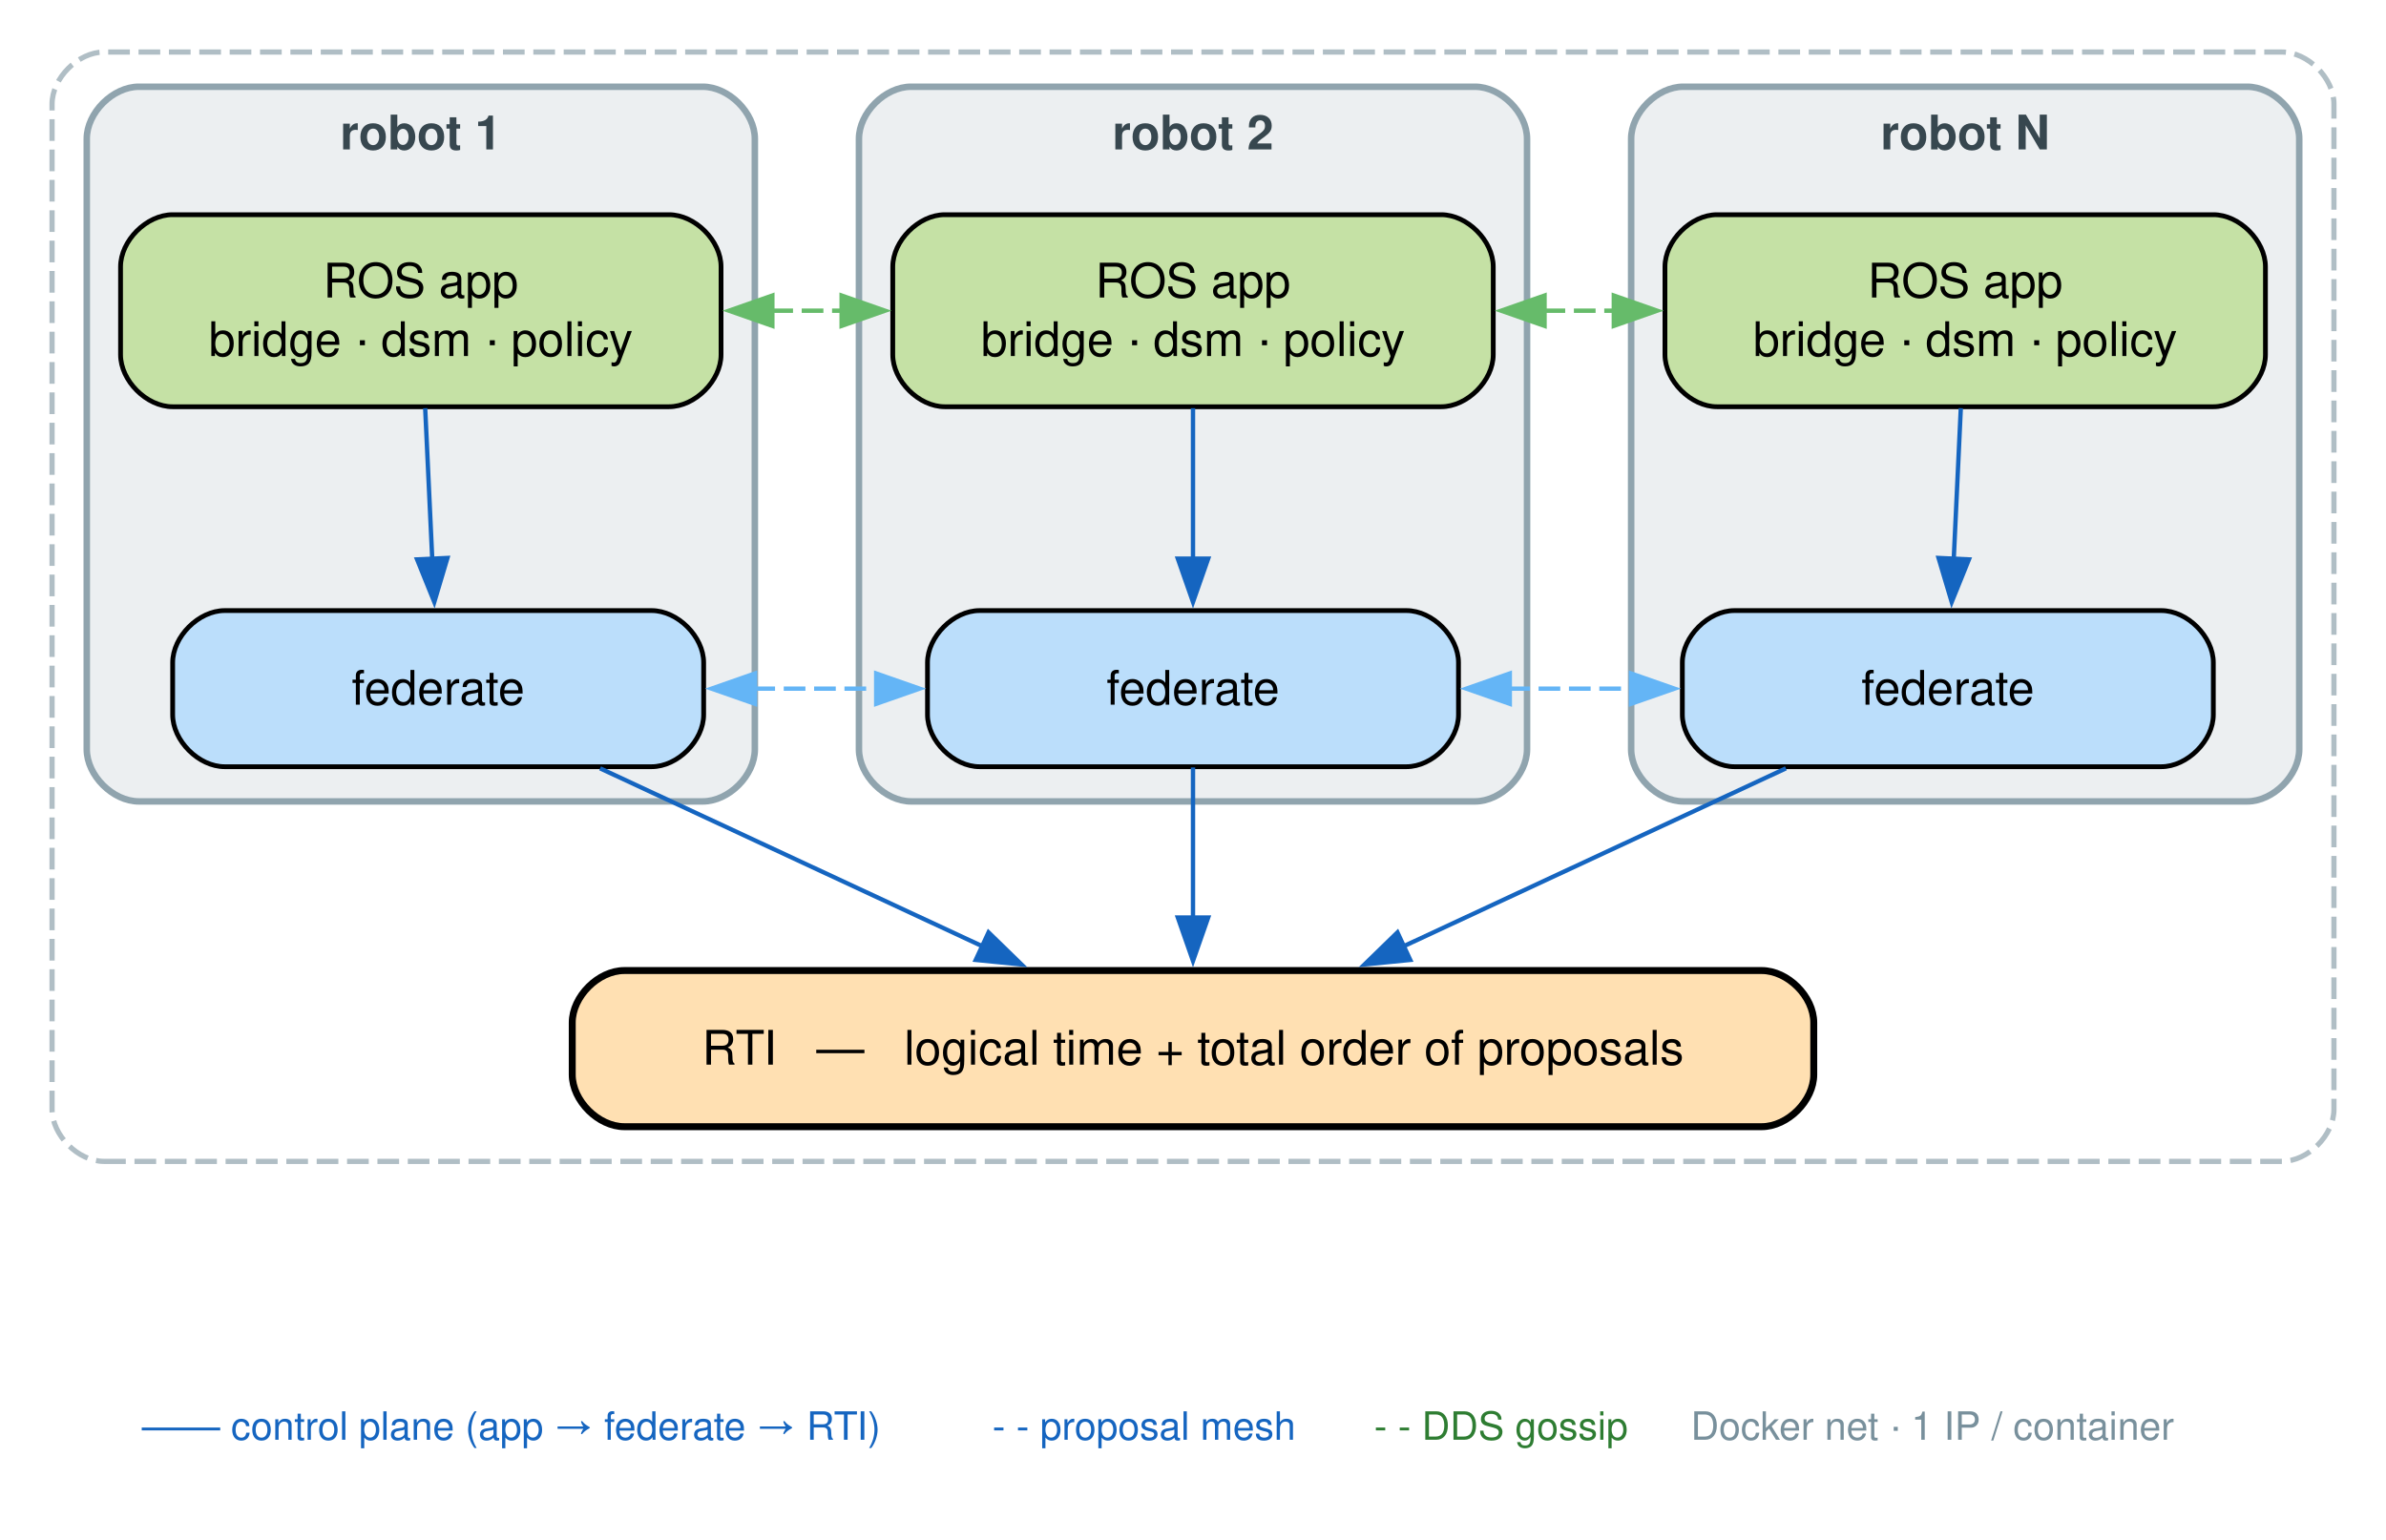
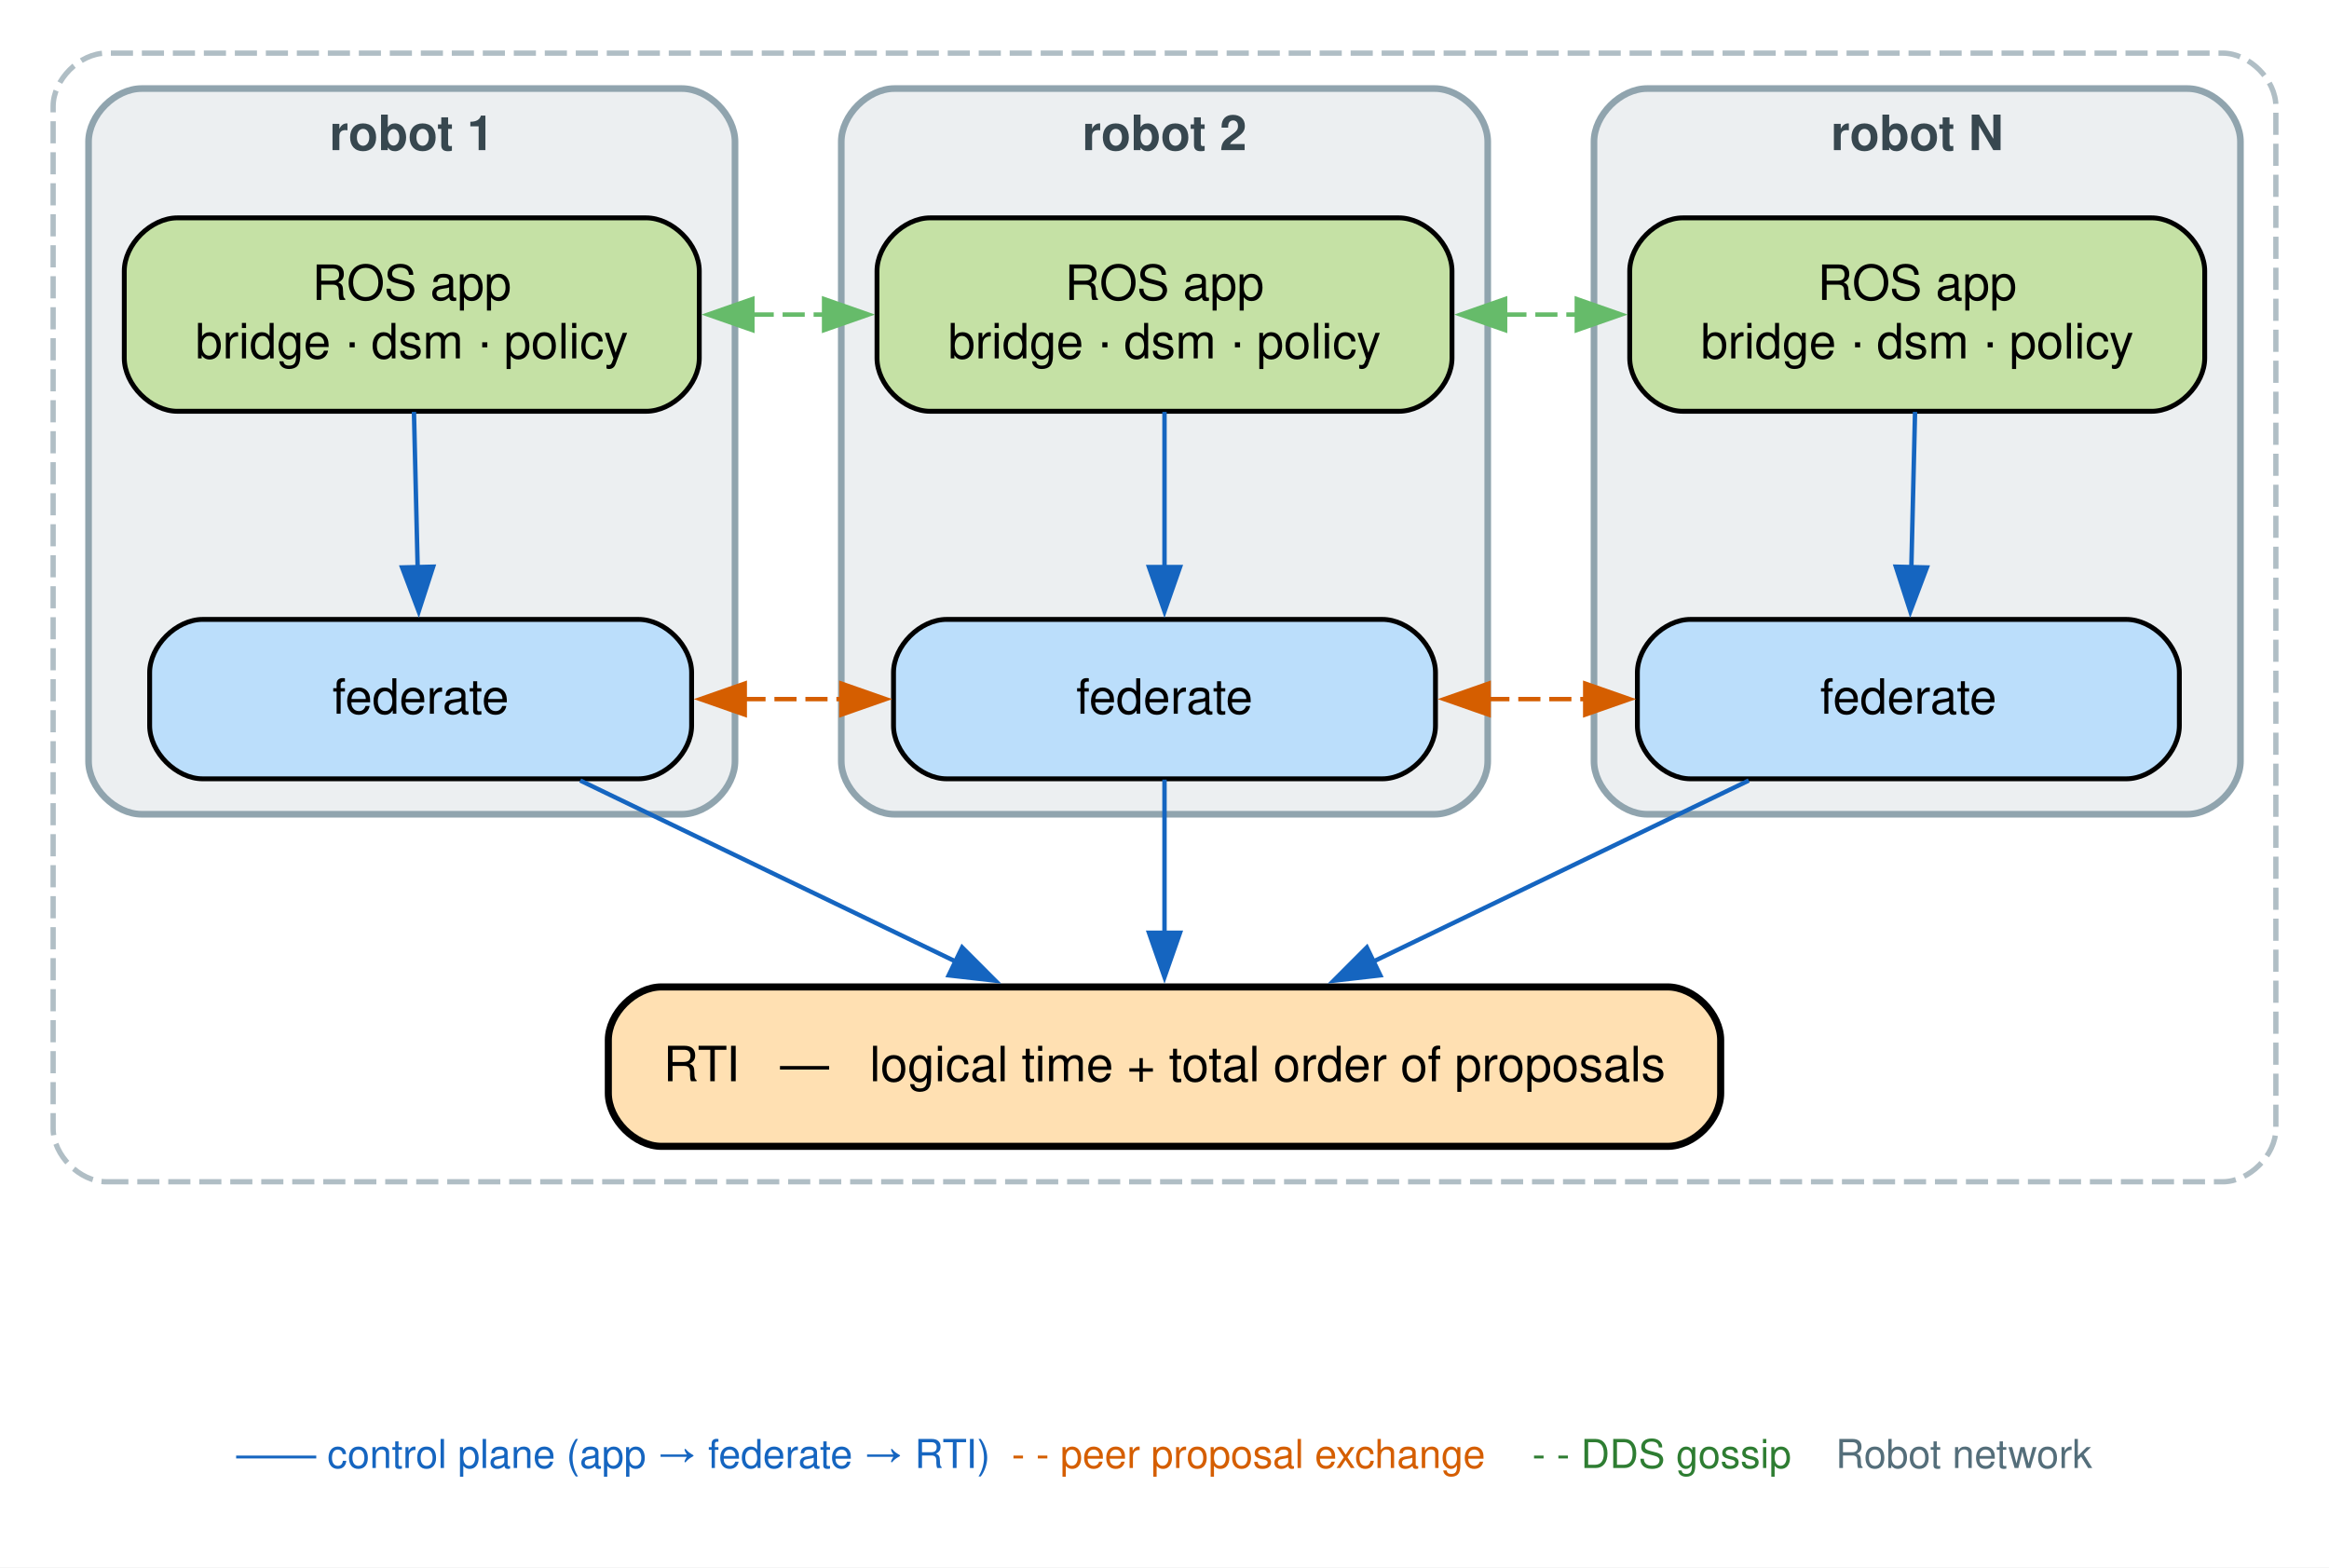
- <svg xmlns="http://www.w3.org/2000/svg" width="550pt" height="355pt" viewBox="0.00 0.00 550.00 355.00">
-   <g id="graph0" class="graph" transform="scale(1 1) rotate(0) translate(4 351.31)">
-     <polygon fill="white" stroke="none" points="-4,4 -4,-351.31 546,-351.31 546,4 -4,4" />
+ <svg xmlns="http://www.w3.org/2000/svg" width="526pt" height="354pt" viewBox="0.00 0.00 526.00 354.00">
+   <g id="graph0" class="graph" transform="scale(1 1) rotate(0) translate(4 349.96)">
+     <polygon fill="white" stroke="none" points="-4,4 -4,-349.96 522,-349.96 522,4 -4,4" />
    <g id="clust1" class="cluster">
-       <path fill="white" stroke="#b0bec5" stroke-width="1.2" stroke-dasharray="5,2" d="M20,-83.53C20,-83.53 522,-83.53 522,-83.53 528,-83.53 534,-89.53 534,-95.53 534,-95.53 534,-327.31 534,-327.31 534,-333.31 528,-339.31 522,-339.31 522,-339.31 20,-339.31 20,-339.31 14,-339.31 8,-333.31 8,-327.31 8,-327.31 8,-95.53 8,-95.53 8,-89.53 14,-83.53 20,-83.53" />
+       <path fill="white" stroke="#b0bec5" stroke-width="1.2" stroke-dasharray="5,2" d="M20,-83.08C20,-83.08 498,-83.08 498,-83.08 504,-83.08 510,-89.08 510,-95.08 510,-95.08 510,-325.96 510,-325.96 510,-331.96 504,-337.96 498,-337.96 498,-337.96 20,-337.96 20,-337.96 14,-337.96 8,-331.96 8,-325.96 8,-325.96 8,-95.08 8,-95.08 8,-89.08 14,-83.08 20,-83.08" />
    </g>
    <g id="clust2" class="cluster">
-       <path fill="#eceff1" stroke="#90a4ae" stroke-width="1.5" d="M28,-166.53C28,-166.53 158,-166.53 158,-166.53 164,-166.53 170,-172.53 170,-178.53 170,-178.53 170,-319.31 170,-319.31 170,-325.31 164,-331.31 158,-331.31 158,-331.31 28,-331.31 28,-331.31 22,-331.31 16,-325.31 16,-319.31 16,-319.31 16,-178.53 16,-178.53 16,-172.53 22,-166.53 28,-166.53" />
-       <text xml:space="preserve" text-anchor="middle" x="93" y="-316.86" font-family="Helvetica,sans-Serif" font-weight="bold" font-size="11.00" fill="#37474f">robot 1</text>
+       <path fill="#eceff1" stroke="#90a4ae" stroke-width="1.5" d="M28,-166.08C28,-166.08 150,-166.08 150,-166.08 156,-166.08 162,-172.08 162,-178.08 162,-178.08 162,-317.96 162,-317.96 162,-323.96 156,-329.96 150,-329.96 150,-329.96 28,-329.96 28,-329.96 22,-329.96 16,-323.96 16,-317.96 16,-317.96 16,-178.08 16,-178.08 16,-172.08 22,-166.08 28,-166.08" />
+       <text xml:space="preserve" text-anchor="middle" x="89" y="-316.06" font-family="Helvetica,sans-Serif" font-weight="bold" font-size="11.00" fill="#37474f">robot 1</text>
    </g>
    <g id="clust3" class="cluster">
-       <path fill="#eceff1" stroke="#90a4ae" stroke-width="1.5" d="M206,-166.53C206,-166.53 336,-166.53 336,-166.53 342,-166.53 348,-172.53 348,-178.53 348,-178.53 348,-319.31 348,-319.31 348,-325.31 342,-331.31 336,-331.31 336,-331.31 206,-331.31 206,-331.31 200,-331.31 194,-325.31 194,-319.31 194,-319.31 194,-178.53 194,-178.53 194,-172.53 200,-166.53 206,-166.53" />
-       <text xml:space="preserve" text-anchor="middle" x="271" y="-316.86" font-family="Helvetica,sans-Serif" font-weight="bold" font-size="11.00" fill="#37474f">robot 2</text>
+       <path fill="#eceff1" stroke="#90a4ae" stroke-width="1.5" d="M198,-166.08C198,-166.08 320,-166.08 320,-166.08 326,-166.08 332,-172.08 332,-178.08 332,-178.08 332,-317.96 332,-317.96 332,-323.96 326,-329.96 320,-329.96 320,-329.96 198,-329.96 198,-329.96 192,-329.96 186,-323.96 186,-317.96 186,-317.96 186,-178.08 186,-178.08 186,-172.08 192,-166.08 198,-166.08" />
+       <text xml:space="preserve" text-anchor="middle" x="259" y="-316.06" font-family="Helvetica,sans-Serif" font-weight="bold" font-size="11.00" fill="#37474f">robot 2</text>
    </g>
    <g id="clust4" class="cluster">
-       <path fill="#eceff1" stroke="#90a4ae" stroke-width="1.5" d="M384,-166.53C384,-166.53 514,-166.53 514,-166.53 520,-166.53 526,-172.53 526,-178.53 526,-178.53 526,-319.31 526,-319.31 526,-325.31 520,-331.31 514,-331.31 514,-331.31 384,-331.31 384,-331.31 378,-331.31 372,-325.31 372,-319.31 372,-319.31 372,-178.53 372,-178.53 372,-172.53 378,-166.53 384,-166.53" />
-       <text xml:space="preserve" text-anchor="middle" x="449" y="-316.86" font-family="Helvetica,sans-Serif" font-weight="bold" font-size="11.00" fill="#37474f">robot N</text>
+       <path fill="#eceff1" stroke="#90a4ae" stroke-width="1.5" d="M368,-166.08C368,-166.08 490,-166.08 490,-166.08 496,-166.08 502,-172.08 502,-178.08 502,-178.08 502,-317.96 502,-317.96 502,-323.96 496,-329.96 490,-329.96 490,-329.96 368,-329.96 368,-329.96 362,-329.96 356,-323.96 356,-317.96 356,-317.96 356,-178.08 356,-178.08 356,-172.08 362,-166.08 368,-166.08" />
+       <text xml:space="preserve" text-anchor="middle" x="429" y="-316.06" font-family="Helvetica,sans-Serif" font-weight="bold" font-size="11.00" fill="#37474f">robot N</text>
    </g>
    <g id="node1" class="node">
-       <path fill="#c5e1a5" stroke="black" stroke-width="1.1" d="M150.21,-301.81C150.21,-301.81 35.79,-301.81 35.79,-301.81 29.79,-301.81 23.79,-295.81 23.79,-289.81 23.79,-289.81 23.79,-269.53 23.79,-269.53 23.79,-263.53 29.79,-257.53 35.79,-257.53 35.79,-257.53 150.21,-257.53 150.21,-257.53 156.21,-257.53 162.21,-263.53 162.21,-269.53 162.21,-269.53 162.21,-289.81 162.21,-289.81 162.21,-295.81 156.21,-301.81 150.21,-301.81" />
-       <text xml:space="preserve" text-anchor="middle" x="93" y="-282.72" font-family="Helvetica,sans-Serif" font-size="11.00">ROS app</text>
-       <text xml:space="preserve" text-anchor="middle" x="93" y="-269.22" font-family="Helvetica,sans-Serif" font-size="11.00">bridge · dsm · policy</text>
+       <path fill="#c5e1a5" stroke="black" stroke-width="1.1" d="M141.93,-300.76C141.93,-300.76 36.07,-300.76 36.07,-300.76 30.07,-300.76 24.07,-294.76 24.07,-288.76 24.07,-288.76 24.07,-269.08 24.07,-269.08 24.07,-263.08 30.07,-257.08 36.07,-257.08 36.07,-257.08 141.93,-257.08 141.93,-257.08 147.93,-257.08 153.93,-263.08 153.93,-269.08 153.93,-269.08 153.93,-288.76 153.93,-288.76 153.93,-294.76 147.93,-300.76 141.93,-300.76" />
+       <text xml:space="preserve" text-anchor="middle" x="89" y="-282.22" font-family="Helvetica,sans-Serif" font-size="11.00">ROS app</text>
+       <text xml:space="preserve" text-anchor="middle" x="89" y="-269.02" font-family="Helvetica,sans-Serif" font-size="11.00">bridge · dsm · policy</text>
    </g>
    <g id="node2" class="node">
-       <path fill="#bbdefb" stroke="black" stroke-width="1.1" d="M146.2,-210.53C146.2,-210.53 47.8,-210.53 47.8,-210.53 41.8,-210.53 35.8,-204.53 35.8,-198.53 35.8,-198.53 35.8,-186.53 35.8,-186.53 35.8,-180.53 41.8,-174.53 47.8,-174.53 47.8,-174.53 146.2,-174.53 146.2,-174.53 152.2,-174.53 158.2,-180.53 158.2,-186.53 158.2,-186.53 158.2,-198.53 158.2,-198.53 158.2,-204.53 152.2,-210.53 146.2,-210.53" />
-       <text xml:space="preserve" text-anchor="middle" x="97" y="-188.83" font-family="Helvetica,sans-Serif" font-size="11.00">federate</text>
+       <path fill="#bbdefb" stroke="black" stroke-width="1.1" d="M140.2,-210.08C140.2,-210.08 41.8,-210.08 41.8,-210.08 35.8,-210.08 29.8,-204.08 29.8,-198.08 29.8,-198.08 29.8,-186.08 29.8,-186.08 29.8,-180.08 35.8,-174.08 41.8,-174.08 41.8,-174.08 140.2,-174.08 140.2,-174.08 146.2,-174.08 152.2,-180.08 152.2,-186.08 152.2,-186.08 152.2,-198.08 152.2,-198.08 152.2,-204.08 146.2,-210.08 140.2,-210.08" />
+       <text xml:space="preserve" text-anchor="middle" x="91" y="-188.78" font-family="Helvetica,sans-Serif" font-size="11.00">federate</text>
    </g>
    <g id="edge1" class="edge">
-       <path fill="none" stroke="#1565c0" d="M94.01,-257.19C94.51,-246.58 95.12,-233.65 95.65,-222.21" />
-       <polygon fill="#1565c0" stroke="#1565c0" points="99.14,-222.66 96.11,-212.51 92.14,-222.33 99.14,-222.66" />
+       <path fill="none" stroke="#1565c0" d="M89.49,-256.95C89.75,-246.31 90.05,-233.24 90.33,-221.7" />
+       <polygon fill="#1565c0" stroke="#1565c0" points="93.82,-221.98 90.56,-211.9 86.82,-221.81 93.82,-221.98" />
    </g>
    <g id="node3" class="node">
-       <path fill="#c5e1a5" stroke="black" stroke-width="1.1" d="M328.21,-301.81C328.21,-301.81 213.79,-301.81 213.79,-301.81 207.79,-301.81 201.79,-295.81 201.79,-289.81 201.79,-289.81 201.79,-269.53 201.79,-269.53 201.79,-263.53 207.79,-257.53 213.79,-257.53 213.79,-257.53 328.21,-257.53 328.21,-257.53 334.21,-257.53 340.21,-263.53 340.21,-269.53 340.21,-269.53 340.21,-289.81 340.21,-289.81 340.21,-295.81 334.21,-301.81 328.21,-301.81" />
-       <text xml:space="preserve" text-anchor="middle" x="271" y="-282.72" font-family="Helvetica,sans-Serif" font-size="11.00">ROS app</text>
-       <text xml:space="preserve" text-anchor="middle" x="271" y="-269.22" font-family="Helvetica,sans-Serif" font-size="11.00">bridge · dsm · policy</text>
+       <path fill="#c5e1a5" stroke="black" stroke-width="1.1" d="M311.93,-300.76C311.93,-300.76 206.07,-300.76 206.07,-300.76 200.07,-300.76 194.07,-294.76 194.07,-288.76 194.07,-288.76 194.07,-269.08 194.07,-269.08 194.07,-263.08 200.07,-257.08 206.07,-257.08 206.07,-257.08 311.93,-257.08 311.93,-257.08 317.93,-257.08 323.93,-263.08 323.93,-269.08 323.93,-269.08 323.93,-288.76 323.93,-288.76 323.93,-294.76 317.93,-300.76 311.93,-300.76" />
+       <text xml:space="preserve" text-anchor="middle" x="259" y="-282.22" font-family="Helvetica,sans-Serif" font-size="11.00">ROS app</text>
+       <text xml:space="preserve" text-anchor="middle" x="259" y="-269.02" font-family="Helvetica,sans-Serif" font-size="11.00">bridge · dsm · policy</text>
    </g>
    <g id="edge9" class="edge">
-       <path fill="none" stroke="#66bb6a" stroke-dasharray="5,2" d="M173.8,-279.67C179.28,-279.67 184.77,-279.67 190.25,-279.67" />
-       <polygon fill="#66bb6a" stroke="#66bb6a" points="174.04,-276.17 164.04,-279.67 174.04,-283.17 174.04,-276.17" />
-       <polygon fill="#66bb6a" stroke="#66bb6a" points="190,-283.17 200,-279.67 190,-276.17 190,-283.17" />
+       <path fill="none" stroke="#66bb6a" stroke-dasharray="5,2" d="M165.75,-278.92C171.27,-278.92 176.78,-278.92 182.3,-278.92" />
+       <polygon fill="#66bb6a" stroke="#66bb6a" points="165.92,-275.42 155.92,-278.92 165.92,-282.42 165.92,-275.42" />
+       <polygon fill="#66bb6a" stroke="#66bb6a" points="182.12,-282.42 192.12,-278.92 182.12,-275.42 182.12,-282.42" />
    </g>
    <g id="node4" class="node">
-       <path fill="#bbdefb" stroke="black" stroke-width="1.1" d="M320.2,-210.53C320.2,-210.53 221.8,-210.53 221.8,-210.53 215.8,-210.53 209.8,-204.53 209.8,-198.53 209.8,-198.53 209.8,-186.53 209.8,-186.53 209.8,-180.53 215.8,-174.53 221.8,-174.53 221.8,-174.53 320.2,-174.53 320.2,-174.53 326.2,-174.53 332.2,-180.53 332.2,-186.53 332.2,-186.53 332.2,-198.53 332.2,-198.53 332.2,-204.53 326.2,-210.53 320.2,-210.53" />
-       <text xml:space="preserve" text-anchor="middle" x="271" y="-188.83" font-family="Helvetica,sans-Serif" font-size="11.00">federate</text>
+       <path fill="#bbdefb" stroke="black" stroke-width="1.1" d="M308.2,-210.08C308.2,-210.08 209.8,-210.08 209.8,-210.08 203.8,-210.08 197.8,-204.08 197.8,-198.08 197.8,-198.08 197.8,-186.08 197.8,-186.08 197.8,-180.08 203.8,-174.08 209.8,-174.08 209.8,-174.08 308.2,-174.08 308.2,-174.08 314.2,-174.08 320.2,-180.08 320.2,-186.08 320.2,-186.08 320.2,-198.08 320.2,-198.08 320.2,-204.08 314.2,-210.08 308.2,-210.08" />
+       <text xml:space="preserve" text-anchor="middle" x="259" y="-188.78" font-family="Helvetica,sans-Serif" font-size="11.00">federate</text>
    </g>
    <g id="edge7" class="edge">
-       <path fill="none" stroke="#64b5f6" stroke-dasharray="5,2" d="M169.66,-192.53C179.1,-192.53 188.54,-192.53 197.97,-192.53" />
-       <polygon fill="#64b5f6" stroke="#64b5f6" points="170.03,-189.03 160.03,-192.53 170.03,-196.03 170.03,-189.03" />
-       <polygon fill="#64b5f6" stroke="#64b5f6" points="197.97,-196.03 207.97,-192.53 197.97,-189.03 197.97,-196.03" />
+       <path fill="none" stroke="#d55e00" stroke-dasharray="5,2" d="M163.9,-192.08C171.35,-192.08 178.79,-192.08 186.24,-192.08" />
+       <polygon fill="#d55e00" stroke="#d55e00" points="164.2,-188.58 154.2,-192.08 164.2,-195.58 164.2,-188.58" />
+       <polygon fill="#d55e00" stroke="#d55e00" points="186.02,-195.58 196.02,-192.08 186.02,-188.58 186.02,-195.58" />
    </g>
    <g id="node7" class="node">
-       <path fill="#ffe0b2" stroke="black" stroke-width="1.6" d="M402.09,-127.53C402.09,-127.53 139.91,-127.53 139.91,-127.53 133.91,-127.53 127.91,-121.53 127.91,-115.53 127.91,-115.53 127.91,-103.53 127.91,-103.53 127.91,-97.53 133.91,-91.53 139.91,-91.53 139.91,-91.53 402.09,-91.53 402.09,-91.53 408.09,-91.53 414.09,-97.53 414.09,-103.53 414.09,-103.53 414.09,-115.53 414.09,-115.53 414.09,-121.53 408.09,-127.53 402.09,-127.53" />
-       <text xml:space="preserve" text-anchor="middle" x="271" y="-105.83" font-family="Helvetica,sans-Serif" font-size="11.00">RTI   —   logical time + total order of proposals</text>
+       <path fill="#ffe0b2" stroke="black" stroke-width="1.6" d="M372.61,-127.08C372.61,-127.08 145.39,-127.08 145.39,-127.08 139.39,-127.08 133.39,-121.08 133.39,-115.08 133.39,-115.08 133.39,-103.08 133.39,-103.08 133.39,-97.08 139.39,-91.08 145.39,-91.08 145.39,-91.08 372.61,-91.08 372.61,-91.08 378.61,-91.08 384.61,-97.08 384.61,-103.08 384.61,-103.08 384.61,-115.08 384.61,-115.08 384.61,-121.08 378.61,-127.08 372.61,-127.08" />
+       <text xml:space="preserve" text-anchor="middle" x="259" y="-105.78" font-family="Helvetica,sans-Serif" font-size="11.00">RTI   —   logical time + total order of proposals</text>
    </g>
    <g id="edge4" class="edge">
-       <path fill="none" stroke="#1565c0" d="M134.33,-174.15C160.09,-162.16 194.6,-146.09 222.5,-133.11" />
-       <polygon fill="#1565c0" stroke="#1565c0" points="223.87,-136.33 231.46,-128.94 220.92,-129.98 223.87,-136.33" />
+       <path fill="none" stroke="#1565c0" d="M127.04,-173.7C151.81,-161.76 184.94,-145.79 211.81,-132.83" />
+       <polygon fill="#1565c0" stroke="#1565c0" points="213.3,-136 220.79,-128.5 210.26,-129.7 213.3,-136" />
    </g>
    <g id="edge2" class="edge">
-       <path fill="none" stroke="#1565c0" d="M271,-257.19C271,-246.58 271,-233.65 271,-222.21" />
-       <polygon fill="#1565c0" stroke="#1565c0" points="274.5,-222.51 271,-212.51 267.5,-222.51 274.5,-222.51" />
+       <path fill="none" stroke="#1565c0" d="M259,-256.95C259,-246.31 259,-233.24 259,-221.7" />
+       <polygon fill="#1565c0" stroke="#1565c0" points="262.5,-221.9 259,-211.9 255.5,-221.9 262.5,-221.9" />
    </g>
    <g id="node5" class="node">
-       <path fill="#c5e1a5" stroke="black" stroke-width="1.1" d="M506.21,-301.81C506.21,-301.81 391.79,-301.81 391.79,-301.81 385.79,-301.81 379.79,-295.81 379.79,-289.81 379.79,-289.81 379.79,-269.53 379.79,-269.53 379.79,-263.53 385.79,-257.53 391.79,-257.53 391.79,-257.53 506.21,-257.53 506.21,-257.53 512.21,-257.53 518.21,-263.53 518.21,-269.53 518.21,-269.53 518.21,-289.81 518.21,-289.81 518.21,-295.81 512.21,-301.81 506.21,-301.81" />
-       <text xml:space="preserve" text-anchor="middle" x="449" y="-282.72" font-family="Helvetica,sans-Serif" font-size="11.00">ROS app</text>
-       <text xml:space="preserve" text-anchor="middle" x="449" y="-269.22" font-family="Helvetica,sans-Serif" font-size="11.00">bridge · dsm · policy</text>
+       <path fill="#c5e1a5" stroke="black" stroke-width="1.1" d="M481.93,-300.76C481.93,-300.76 376.07,-300.76 376.07,-300.76 370.07,-300.76 364.07,-294.76 364.07,-288.76 364.07,-288.76 364.07,-269.08 364.07,-269.08 364.07,-263.08 370.07,-257.08 376.07,-257.08 376.07,-257.08 481.93,-257.08 481.93,-257.08 487.93,-257.08 493.93,-263.08 493.93,-269.08 493.93,-269.08 493.93,-288.76 493.93,-288.76 493.93,-294.76 487.93,-300.76 481.93,-300.76" />
+       <text xml:space="preserve" text-anchor="middle" x="429" y="-282.22" font-family="Helvetica,sans-Serif" font-size="11.00">ROS app</text>
+       <text xml:space="preserve" text-anchor="middle" x="429" y="-269.02" font-family="Helvetica,sans-Serif" font-size="11.00">bridge · dsm · policy</text>
    </g>
    <g id="edge10" class="edge">
-       <path fill="none" stroke="#66bb6a" stroke-dasharray="5,2" d="M351.8,-279.67C357.28,-279.67 362.77,-279.67 368.25,-279.67" />
-       <polygon fill="#66bb6a" stroke="#66bb6a" points="352.04,-276.17 342.04,-279.67 352.04,-283.17 352.04,-276.17" />
-       <polygon fill="#66bb6a" stroke="#66bb6a" points="368,-283.17 378,-279.67 368,-276.17 368,-283.17" />
+       <path fill="none" stroke="#66bb6a" stroke-dasharray="5,2" d="M335.75,-278.92C341.27,-278.92 346.78,-278.92 352.3,-278.92" />
+       <polygon fill="#66bb6a" stroke="#66bb6a" points="335.92,-275.42 325.92,-278.92 335.92,-282.42 335.92,-275.42" />
+       <polygon fill="#66bb6a" stroke="#66bb6a" points="352.12,-282.42 362.12,-278.92 352.12,-275.42 352.12,-282.42" />
    </g>
    <g id="node6" class="node">
-       <path fill="#bbdefb" stroke="black" stroke-width="1.1" d="M494.2,-210.53C494.2,-210.53 395.8,-210.53 395.8,-210.53 389.8,-210.53 383.8,-204.53 383.8,-198.53 383.8,-198.53 383.8,-186.53 383.8,-186.53 383.8,-180.53 389.8,-174.53 395.8,-174.53 395.8,-174.53 494.2,-174.53 494.2,-174.53 500.2,-174.53 506.2,-180.53 506.2,-186.53 506.2,-186.53 506.2,-198.53 506.2,-198.53 506.2,-204.53 500.2,-210.53 494.2,-210.53" />
-       <text xml:space="preserve" text-anchor="middle" x="445" y="-188.83" font-family="Helvetica,sans-Serif" font-size="11.00">federate</text>
+       <path fill="#bbdefb" stroke="black" stroke-width="1.1" d="M476.2,-210.08C476.2,-210.08 377.8,-210.08 377.8,-210.08 371.8,-210.08 365.8,-204.08 365.8,-198.08 365.8,-198.08 365.8,-186.08 365.8,-186.08 365.8,-180.08 371.8,-174.08 377.8,-174.08 377.8,-174.08 476.2,-174.08 476.2,-174.08 482.2,-174.08 488.2,-180.08 488.2,-186.08 488.2,-186.08 488.2,-198.08 488.2,-198.08 488.2,-204.08 482.2,-210.08 476.2,-210.08" />
+       <text xml:space="preserve" text-anchor="middle" x="427" y="-188.78" font-family="Helvetica,sans-Serif" font-size="11.00">federate</text>
    </g>
    <g id="edge8" class="edge">
-       <path fill="none" stroke="#64b5f6" stroke-dasharray="5,2" d="M343.66,-192.53C353.1,-192.53 362.54,-192.53 371.97,-192.53" />
-       <polygon fill="#64b5f6" stroke="#64b5f6" points="344.03,-189.03 334.03,-192.53 344.03,-196.03 344.03,-189.03" />
-       <polygon fill="#64b5f6" stroke="#64b5f6" points="371.97,-196.03 381.97,-192.53 371.97,-189.03 371.97,-196.03" />
+       <path fill="none" stroke="#d55e00" stroke-dasharray="5,2" d="M331.9,-192.08C339.35,-192.08 346.79,-192.08 354.24,-192.08" />
+       <polygon fill="#d55e00" stroke="#d55e00" points="332.2,-188.58 322.2,-192.08 332.2,-195.58 332.2,-188.58" />
+       <polygon fill="#d55e00" stroke="#d55e00" points="354.02,-195.58 364.02,-192.08 354.02,-188.58 354.02,-195.58" />
    </g>
    <g id="edge5" class="edge">
-       <path fill="none" stroke="#1565c0" d="M271,-174.35C271,-164.29 271,-151.31 271,-139.69" />
-       <polygon fill="#1565c0" stroke="#1565c0" points="274.5,-139.76 271,-129.76 267.5,-139.76 274.5,-139.76" />
+       <path fill="none" stroke="#1565c0" d="M259,-173.9C259,-163.84 259,-150.86 259,-139.24" />
+       <polygon fill="#1565c0" stroke="#1565c0" points="262.5,-139.31 259,-129.31 255.5,-139.31 262.5,-139.31" />
    </g>
    <g id="edge3" class="edge">
-       <path fill="none" stroke="#1565c0" d="M447.99,-257.19C447.49,-246.58 446.88,-233.65 446.35,-222.21" />
-       <polygon fill="#1565c0" stroke="#1565c0" points="449.86,-222.33 445.89,-212.51 442.86,-222.66 449.86,-222.33" />
+       <path fill="none" stroke="#1565c0" d="M428.51,-256.95C428.25,-246.31 427.95,-233.24 427.67,-221.7" />
+       <polygon fill="#1565c0" stroke="#1565c0" points="431.18,-221.81 427.44,-211.9 424.18,-221.98 431.18,-221.81" />
    </g>
    <g id="edge6" class="edge">
-       <path fill="none" stroke="#1565c0" d="M407.67,-174.15C381.91,-162.16 347.4,-146.09 319.5,-133.11" />
-       <polygon fill="#1565c0" stroke="#1565c0" points="321.08,-129.98 310.54,-128.94 318.13,-136.33 321.08,-129.98" />
+       <path fill="none" stroke="#1565c0" d="M390.96,-173.7C366.19,-161.76 333.06,-145.79 306.19,-132.83" />
+       <polygon fill="#1565c0" stroke="#1565c0" points="307.74,-129.7 297.21,-128.5 304.7,-136 307.74,-129.7" />
    </g>
    <g id="node8" class="node">
-       <path fill="none" stroke="none" stroke-width="1.1" d="M522.21,-44.53C522.21,-44.53 19.79,-44.53 19.79,-44.53 13.79,-44.53 7.79,-38.53 7.79,-32.53 7.79,-32.53 7.79,-12 7.79,-12 7.79,-6 13.79,0 19.79,0 19.79,0 522.21,0 522.21,0 528.21,0 534.21,-6 534.21,-12 534.21,-12 534.21,-32.53 534.21,-32.53 534.21,-38.53 528.21,-44.53 522.21,-44.53" />
-       <text xml:space="preserve" text-anchor="start" x="28.75" y="-19.34" font-family="Helvetica,sans-Serif" font-size="9.00" fill="#1565c0">—— control plane (app → federate → RTI)</text>
-       <text xml:space="preserve" text-anchor="start" x="224.75" y="-19.34" font-family="Helvetica,sans-Serif" font-size="9.00" fill="#1565c0">- - proposal mesh</text>
-       <text xml:space="preserve" text-anchor="start" x="312.75" y="-19.34" font-family="Helvetica,sans-Serif" font-size="9.00" fill="#2e7d32">- - DDS gossip</text>
-       <text xml:space="preserve" text-anchor="start" x="385.75" y="-19.34" font-family="Helvetica,sans-Serif" font-size="9.00" fill="#78909c">Docker net · 1 IP / container</text>
+       <path fill="none" stroke="none" stroke-width="1.1" d="M477.55,-44.08C477.55,-44.08 40.45,-44.08 40.45,-44.08 34.45,-44.08 28.45,-38.08 28.45,-32.08 28.45,-32.08 28.45,-12 28.45,-12 28.45,-6 34.45,0 40.45,0 40.45,0 477.55,0 477.55,0 483.55,0 489.55,-6 489.55,-12 489.55,-12 489.55,-32.08 489.55,-32.08 489.55,-38.08 483.55,-44.08 477.55,-44.08" />
+       <text xml:space="preserve" text-anchor="start" x="49.41" y="-18.44" font-family="Helvetica,sans-Serif" font-size="9.00" fill="#1565c0">—— control plane (app → federate → RTI)</text>
+       <text xml:space="preserve" text-anchor="start" x="224.48" y="-18.44" font-family="Helvetica,sans-Serif" font-size="9.00" fill="#d55e00">- - peer proposal exchange</text>
+       <text xml:space="preserve" text-anchor="start" x="342.05" y="-18.44" font-family="Helvetica,sans-Serif" font-size="9.00" fill="#2e7d32">- - DDS gossip</text>
+       <text xml:space="preserve" text-anchor="start" x="410.56" y="-18.44" font-family="Helvetica,sans-Serif" font-size="9.00" fill="#546e7a">Robot network</text>
    </g>
  </g>
</svg>
